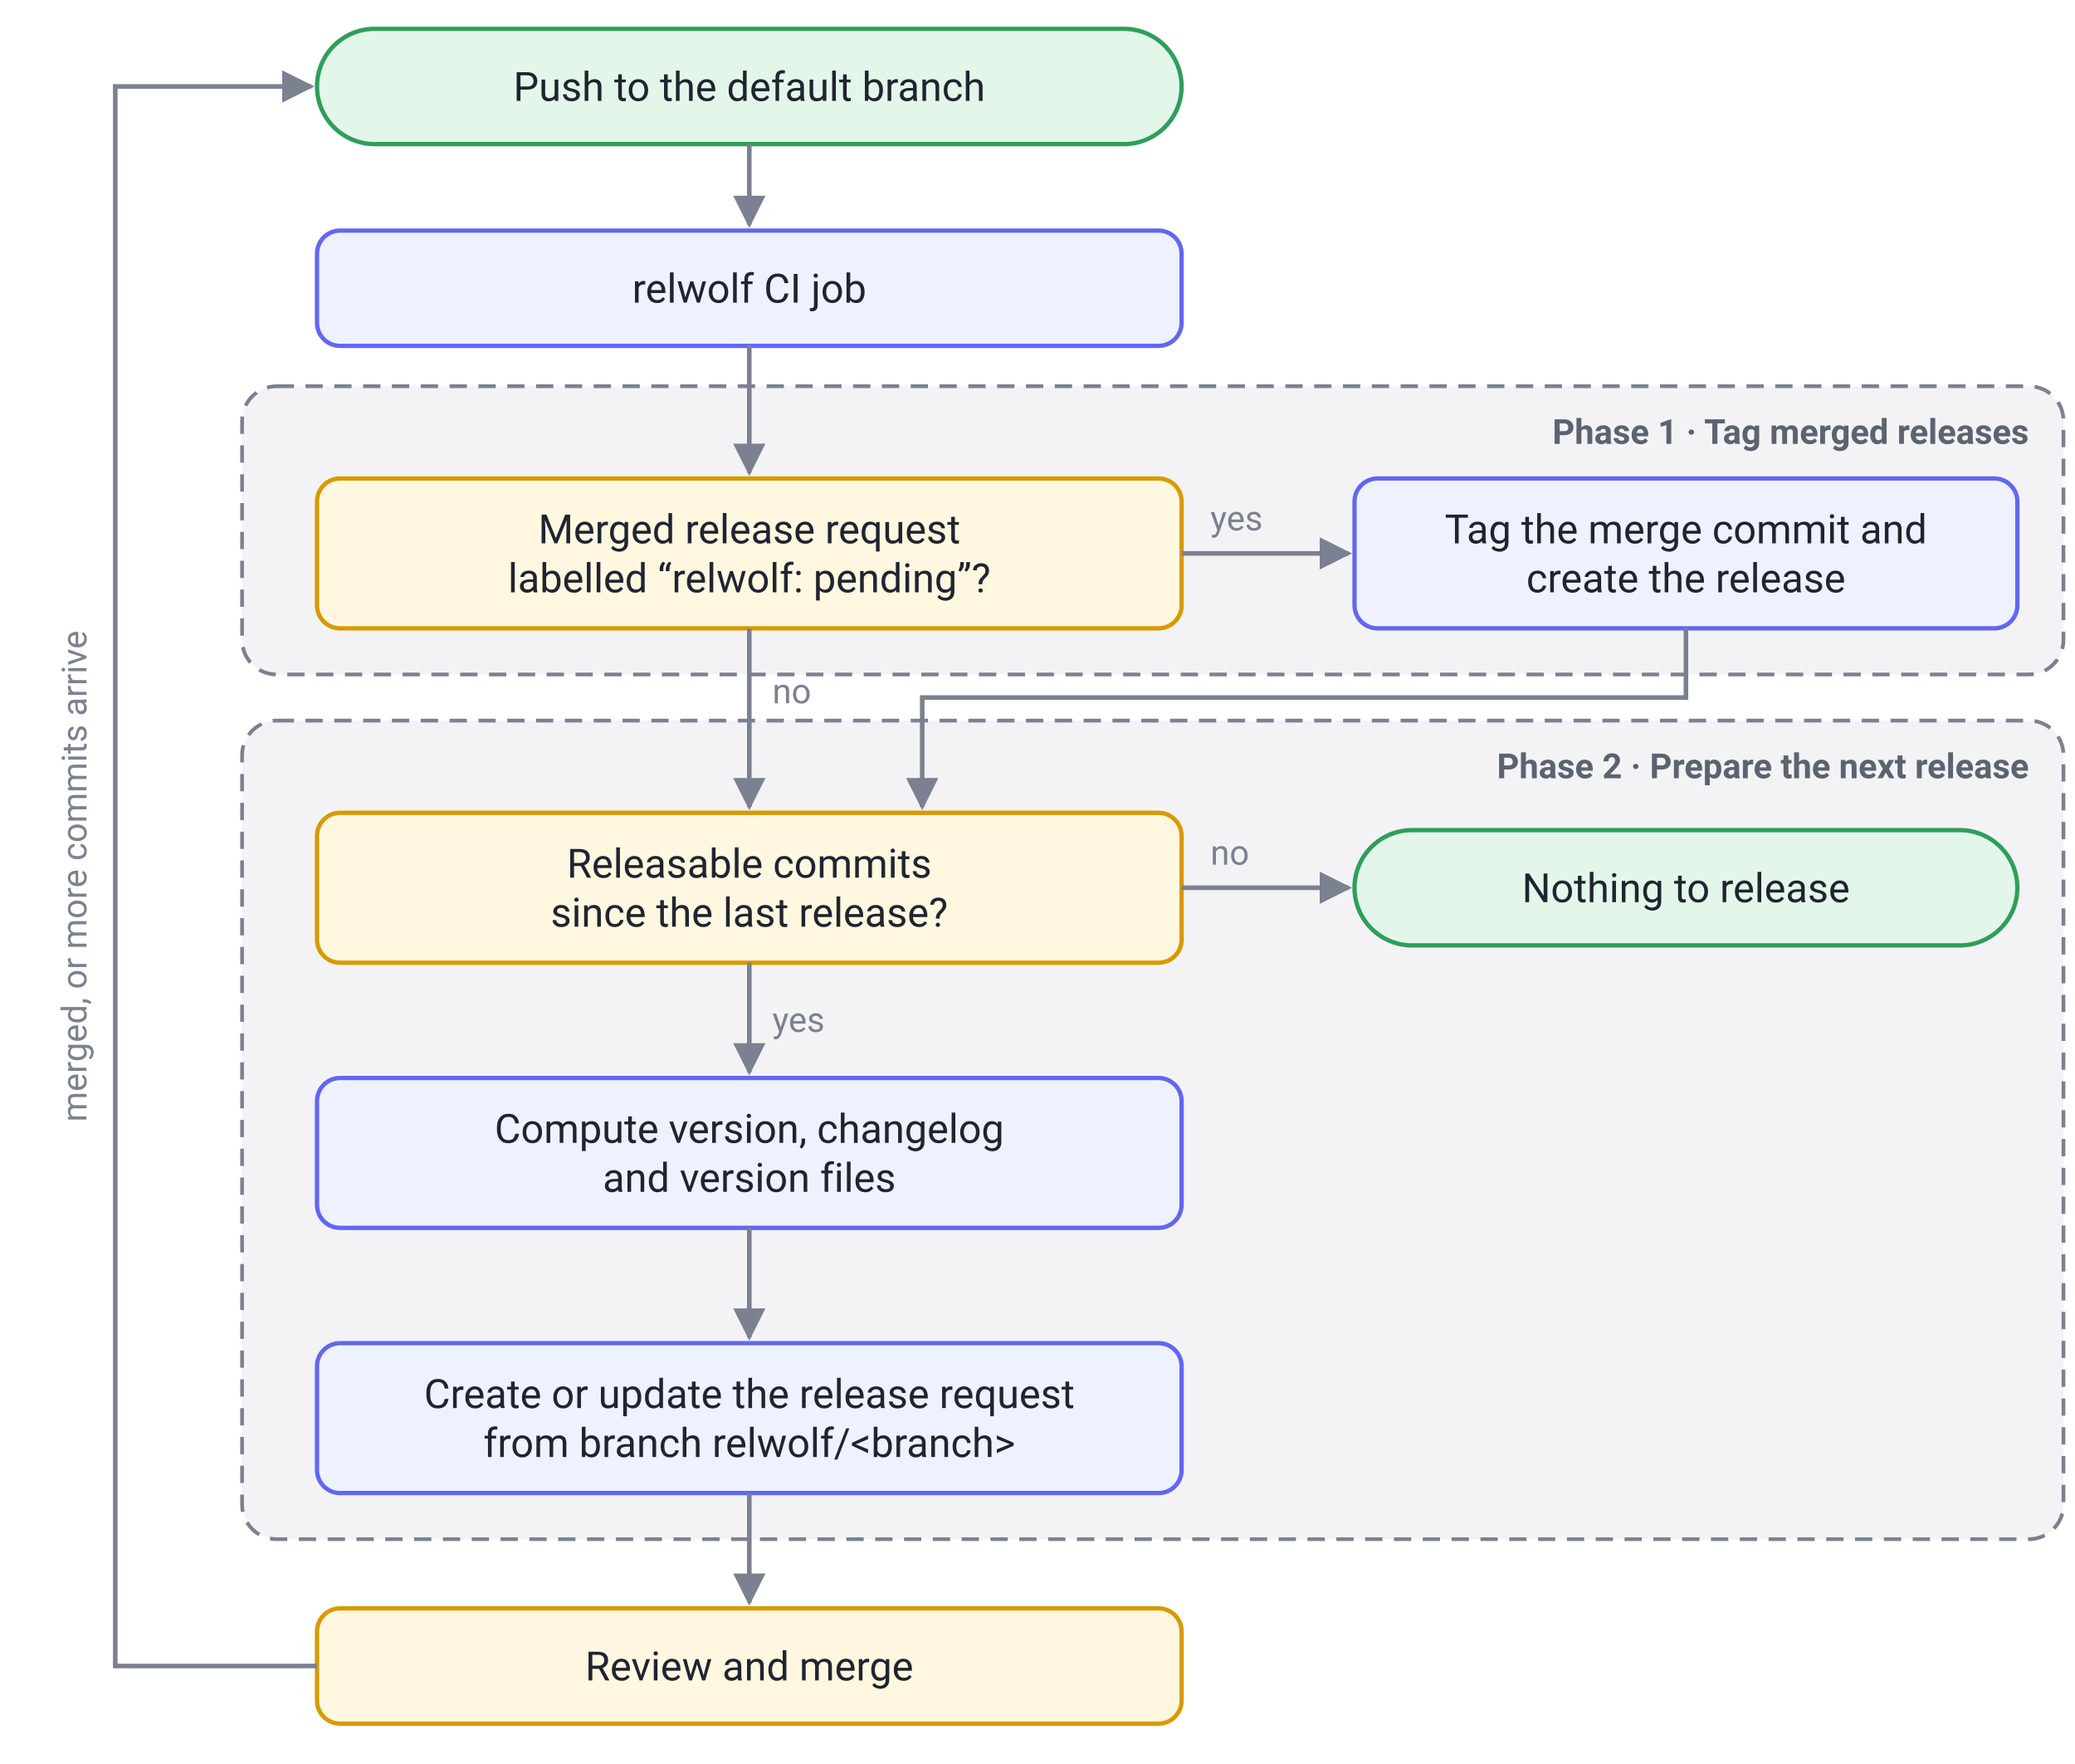
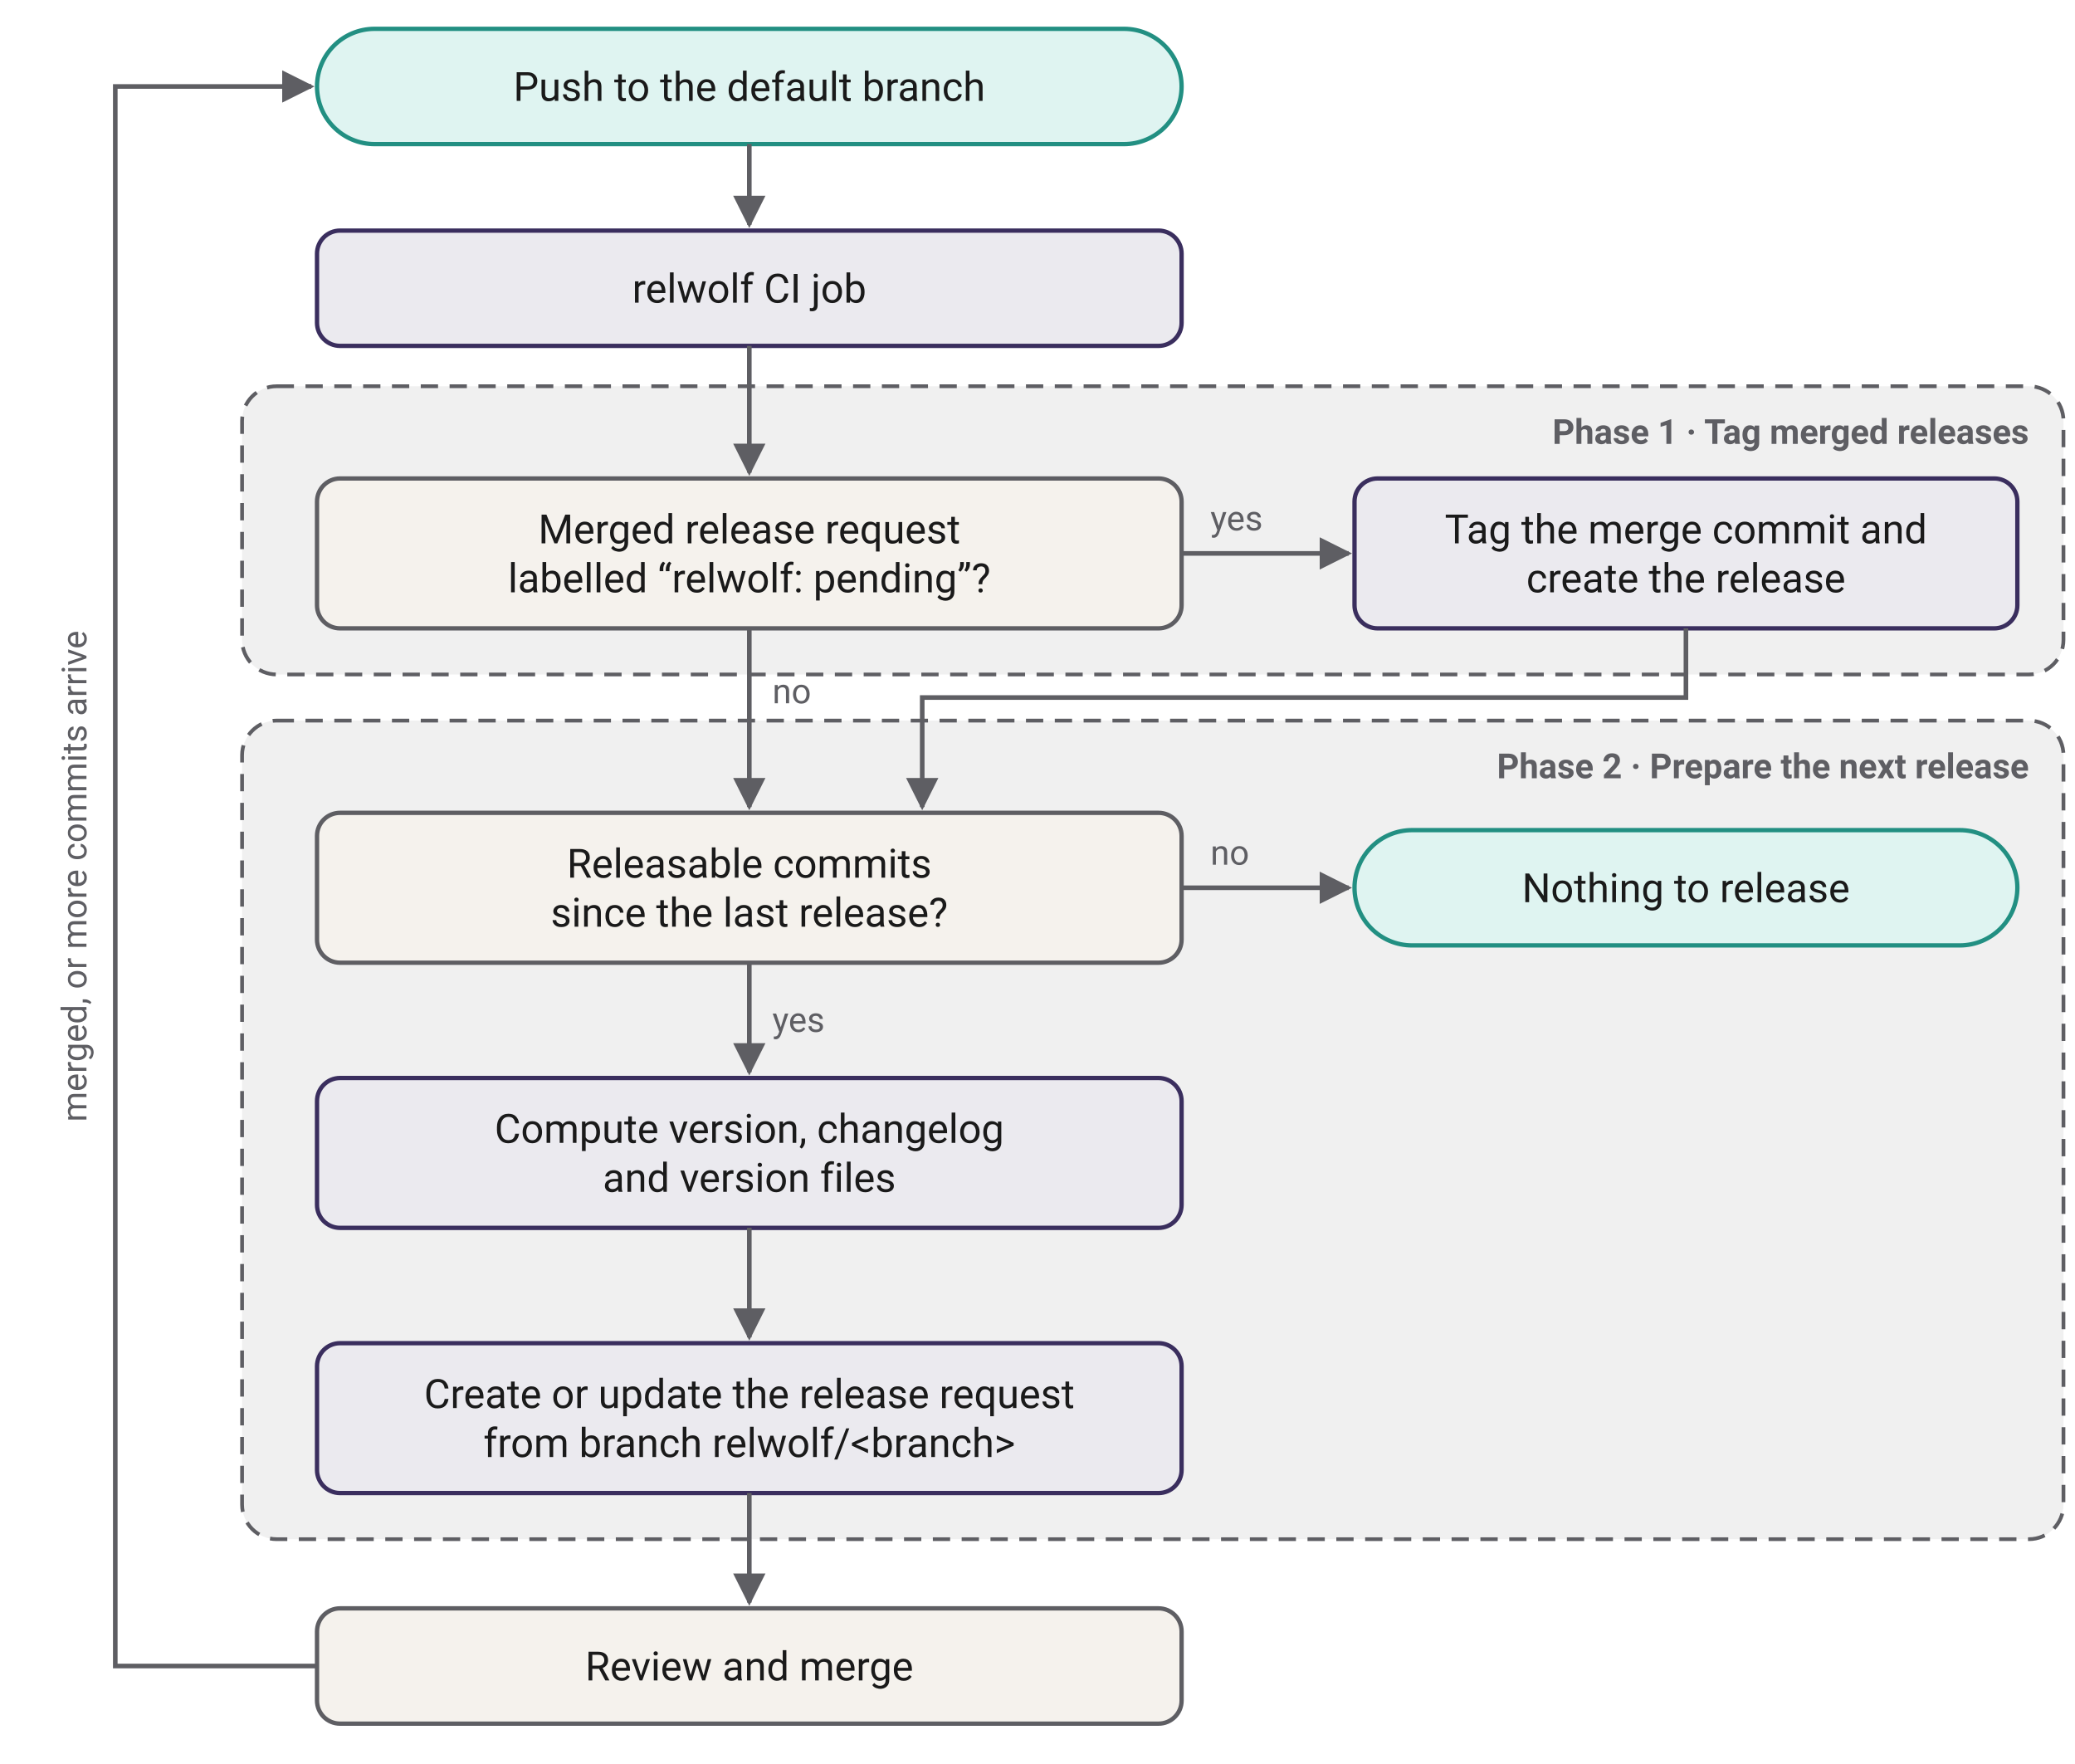
<svg xmlns="http://www.w3.org/2000/svg" viewBox="0 0 720 612" width="720" height="612" role="img" aria-labelledby="t d">
  <defs>
    <marker id="a" viewBox="0 0 10 10" refX="9" refY="5" markerWidth="7" markerHeight="7" orient="auto">
-       <path d="M0 0L10 5L0 10z" fill="#7b8190" />
+       <path d="M0 0L10 5L0 10z" fill="#5e5e63" />
    </marker>
  </defs>
-   <style>text{font:14px system-ui,-apple-system,"Segoe UI",Roboto,sans-serif;fill:#1f2430}.l{font-size:12px;fill:#7b8190}.g{font-size:12px;font-weight:600;fill:#5c6370}</style>
-   <rect x="84" y="134" width="632" height="100" rx="12" fill="#7b8190" fill-opacity="0.09" stroke="#7b8190" stroke-dasharray="6 4" stroke-width="1.3" />
+   <style>text{font:14px system-ui,-apple-system,"Segoe UI",Roboto,sans-serif;fill:#1a1a1a}.l{font-size:12px;fill:#5e5e63}.g{font-size:12px;font-weight:600;fill:#5e5e63}</style>
+   <rect x="84" y="134" width="632" height="100" rx="12" fill="#5e5e63" fill-opacity="0.09" stroke="#5e5e63" stroke-dasharray="6 4" stroke-width="1.3" />
  <text x="704" y="154" text-anchor="end" class="g">Phase 1 · Tag merged releases</text>
-   <rect x="84" y="250" width="632" height="284" rx="12" fill="#7b8190" fill-opacity="0.09" stroke="#7b8190" stroke-dasharray="6 4" stroke-width="1.3" />
+   <rect x="84" y="250" width="632" height="284" rx="12" fill="#5e5e63" fill-opacity="0.09" stroke="#5e5e63" stroke-dasharray="6 4" stroke-width="1.3" />
  <text x="704" y="270" text-anchor="end" class="g">Phase 2 · Prepare the next release</text>
-   <rect x="110" y="10" width="300" height="40" rx="20.0" fill="#e3f6ea" stroke="#2f9e5b" stroke-width="1.5" />
+   <rect x="110" y="10" width="300" height="40" rx="20.0" fill="#dff4f1" stroke="#228f82" stroke-width="1.5" />
  <text x="260.0" y="35.0" text-anchor="middle">Push to the default branch</text>
-   <rect x="110" y="80" width="300" height="40" rx="8" fill="#eef2ff" stroke="#6366f1" stroke-width="1.5" />
+   <rect x="110" y="80" width="300" height="40" rx="8" fill="#ebeaef" stroke="#3a2e5e" stroke-width="1.5" />
  <text x="260.0" y="105.0" text-anchor="middle">relwolf CI job</text>
-   <rect x="110" y="166" width="300" height="52" rx="8" fill="#fff7e0" stroke="#d99a00" stroke-width="1.5" />
+   <rect x="110" y="166" width="300" height="52" rx="8" fill="#f5f2ed" stroke="#5e5e63" stroke-width="1.5" />
  <text x="260.0" y="188.5" text-anchor="middle">Merged release request</text>
  <text x="260.0" y="205.5" text-anchor="middle">labelled “relwolf: pending”?</text>
-   <rect x="470" y="166" width="230" height="52" rx="8" fill="#eef2ff" stroke="#6366f1" stroke-width="1.5" />
+   <rect x="470" y="166" width="230" height="52" rx="8" fill="#ebeaef" stroke="#3a2e5e" stroke-width="1.5" />
  <text x="585.0" y="188.5" text-anchor="middle">Tag the merge commit and</text>
  <text x="585.0" y="205.5" text-anchor="middle">create the release</text>
-   <rect x="110" y="282" width="300" height="52" rx="8" fill="#fff7e0" stroke="#d99a00" stroke-width="1.5" />
+   <rect x="110" y="282" width="300" height="52" rx="8" fill="#f5f2ed" stroke="#5e5e63" stroke-width="1.5" />
  <text x="260.0" y="304.5" text-anchor="middle">Releasable commits</text>
  <text x="260.0" y="321.5" text-anchor="middle">since the last release?</text>
-   <rect x="470" y="288" width="230" height="40" rx="20.0" fill="#e3f6ea" stroke="#2f9e5b" stroke-width="1.5" />
+   <rect x="470" y="288" width="230" height="40" rx="20.0" fill="#dff4f1" stroke="#228f82" stroke-width="1.5" />
  <text x="585.0" y="313.0" text-anchor="middle">Nothing to release</text>
-   <rect x="110" y="374" width="300" height="52" rx="8" fill="#eef2ff" stroke="#6366f1" stroke-width="1.5" />
+   <rect x="110" y="374" width="300" height="52" rx="8" fill="#ebeaef" stroke="#3a2e5e" stroke-width="1.5" />
  <text x="260.0" y="396.5" text-anchor="middle">Compute version, changelog</text>
  <text x="260.0" y="413.5" text-anchor="middle">and version files</text>
-   <rect x="110" y="466" width="300" height="52" rx="8" fill="#eef2ff" stroke="#6366f1" stroke-width="1.5" />
+   <rect x="110" y="466" width="300" height="52" rx="8" fill="#ebeaef" stroke="#3a2e5e" stroke-width="1.5" />
  <text x="260.0" y="488.5" text-anchor="middle">Create or update the release request</text>
  <text x="260.0" y="505.5" text-anchor="middle">from branch relwolf/&lt;branch&gt;</text>
-   <rect x="110" y="558" width="300" height="40" rx="8" fill="#fff7e0" stroke="#d99a00" stroke-width="1.5" />
+   <rect x="110" y="558" width="300" height="40" rx="8" fill="#f5f2ed" stroke="#5e5e63" stroke-width="1.5" />
  <text x="260.0" y="583.0" text-anchor="middle">Review and merge</text>
-   <path d="M260.0 50 V78" fill="none" stroke="#7b8190" stroke-width="1.6" marker-end="url(#a)" />
-   <path d="M260.0 120 V164" fill="none" stroke="#7b8190" stroke-width="1.6" marker-end="url(#a)" />
-   <path d="M410 192 H468" fill="none" stroke="#7b8190" stroke-width="1.6" marker-end="url(#a)" />
+   <path d="M260.0 50 V78" fill="none" stroke="#5e5e63" stroke-width="1.6" marker-end="url(#a)" />
+   <path d="M260.0 120 V164" fill="none" stroke="#5e5e63" stroke-width="1.6" marker-end="url(#a)" />
+   <path d="M410 192 H468" fill="none" stroke="#5e5e63" stroke-width="1.6" marker-end="url(#a)" />
  <text x="420" y="184" class="l" text-anchor="start">yes</text>
-   <path d="M260.0 218 V280" fill="none" stroke="#7b8190" stroke-width="1.6" marker-end="url(#a)" />
+   <path d="M260.0 218 V280" fill="none" stroke="#5e5e63" stroke-width="1.6" marker-end="url(#a)" />
  <text x="268.0" y="244" class="l" text-anchor="start">no</text>
-   <path d="M585.0 218 V242 H320.0 V280" fill="none" stroke="#7b8190" stroke-width="1.6" marker-end="url(#a)" />
-   <path d="M410 308 H468" fill="none" stroke="#7b8190" stroke-width="1.6" marker-end="url(#a)" />
+   <path d="M585.0 218 V242 H320.0 V280" fill="none" stroke="#5e5e63" stroke-width="1.6" marker-end="url(#a)" />
+   <path d="M410 308 H468" fill="none" stroke="#5e5e63" stroke-width="1.6" marker-end="url(#a)" />
  <text x="420" y="300" class="l" text-anchor="start">no</text>
-   <path d="M260.0 334 V372" fill="none" stroke="#7b8190" stroke-width="1.6" marker-end="url(#a)" />
+   <path d="M260.0 334 V372" fill="none" stroke="#5e5e63" stroke-width="1.6" marker-end="url(#a)" />
  <text x="268.0" y="358" class="l" text-anchor="start">yes</text>
-   <path d="M260.0 426 V464" fill="none" stroke="#7b8190" stroke-width="1.6" marker-end="url(#a)" />
-   <path d="M260.0 518 V556" fill="none" stroke="#7b8190" stroke-width="1.6" marker-end="url(#a)" />
-   <path d="M110 578 H40 V30 H108" fill="none" stroke="#7b8190" stroke-width="1.6" marker-end="url(#a)" />
+   <path d="M260.0 426 V464" fill="none" stroke="#5e5e63" stroke-width="1.6" marker-end="url(#a)" />
+   <path d="M260.0 518 V556" fill="none" stroke="#5e5e63" stroke-width="1.6" marker-end="url(#a)" />
+   <path d="M110 578 H40 V30 H108" fill="none" stroke="#5e5e63" stroke-width="1.6" marker-end="url(#a)" />
  <text class="l" text-anchor="middle" transform="translate(30 304) rotate(-90)">merged, or more commits arrive</text>
</svg>
